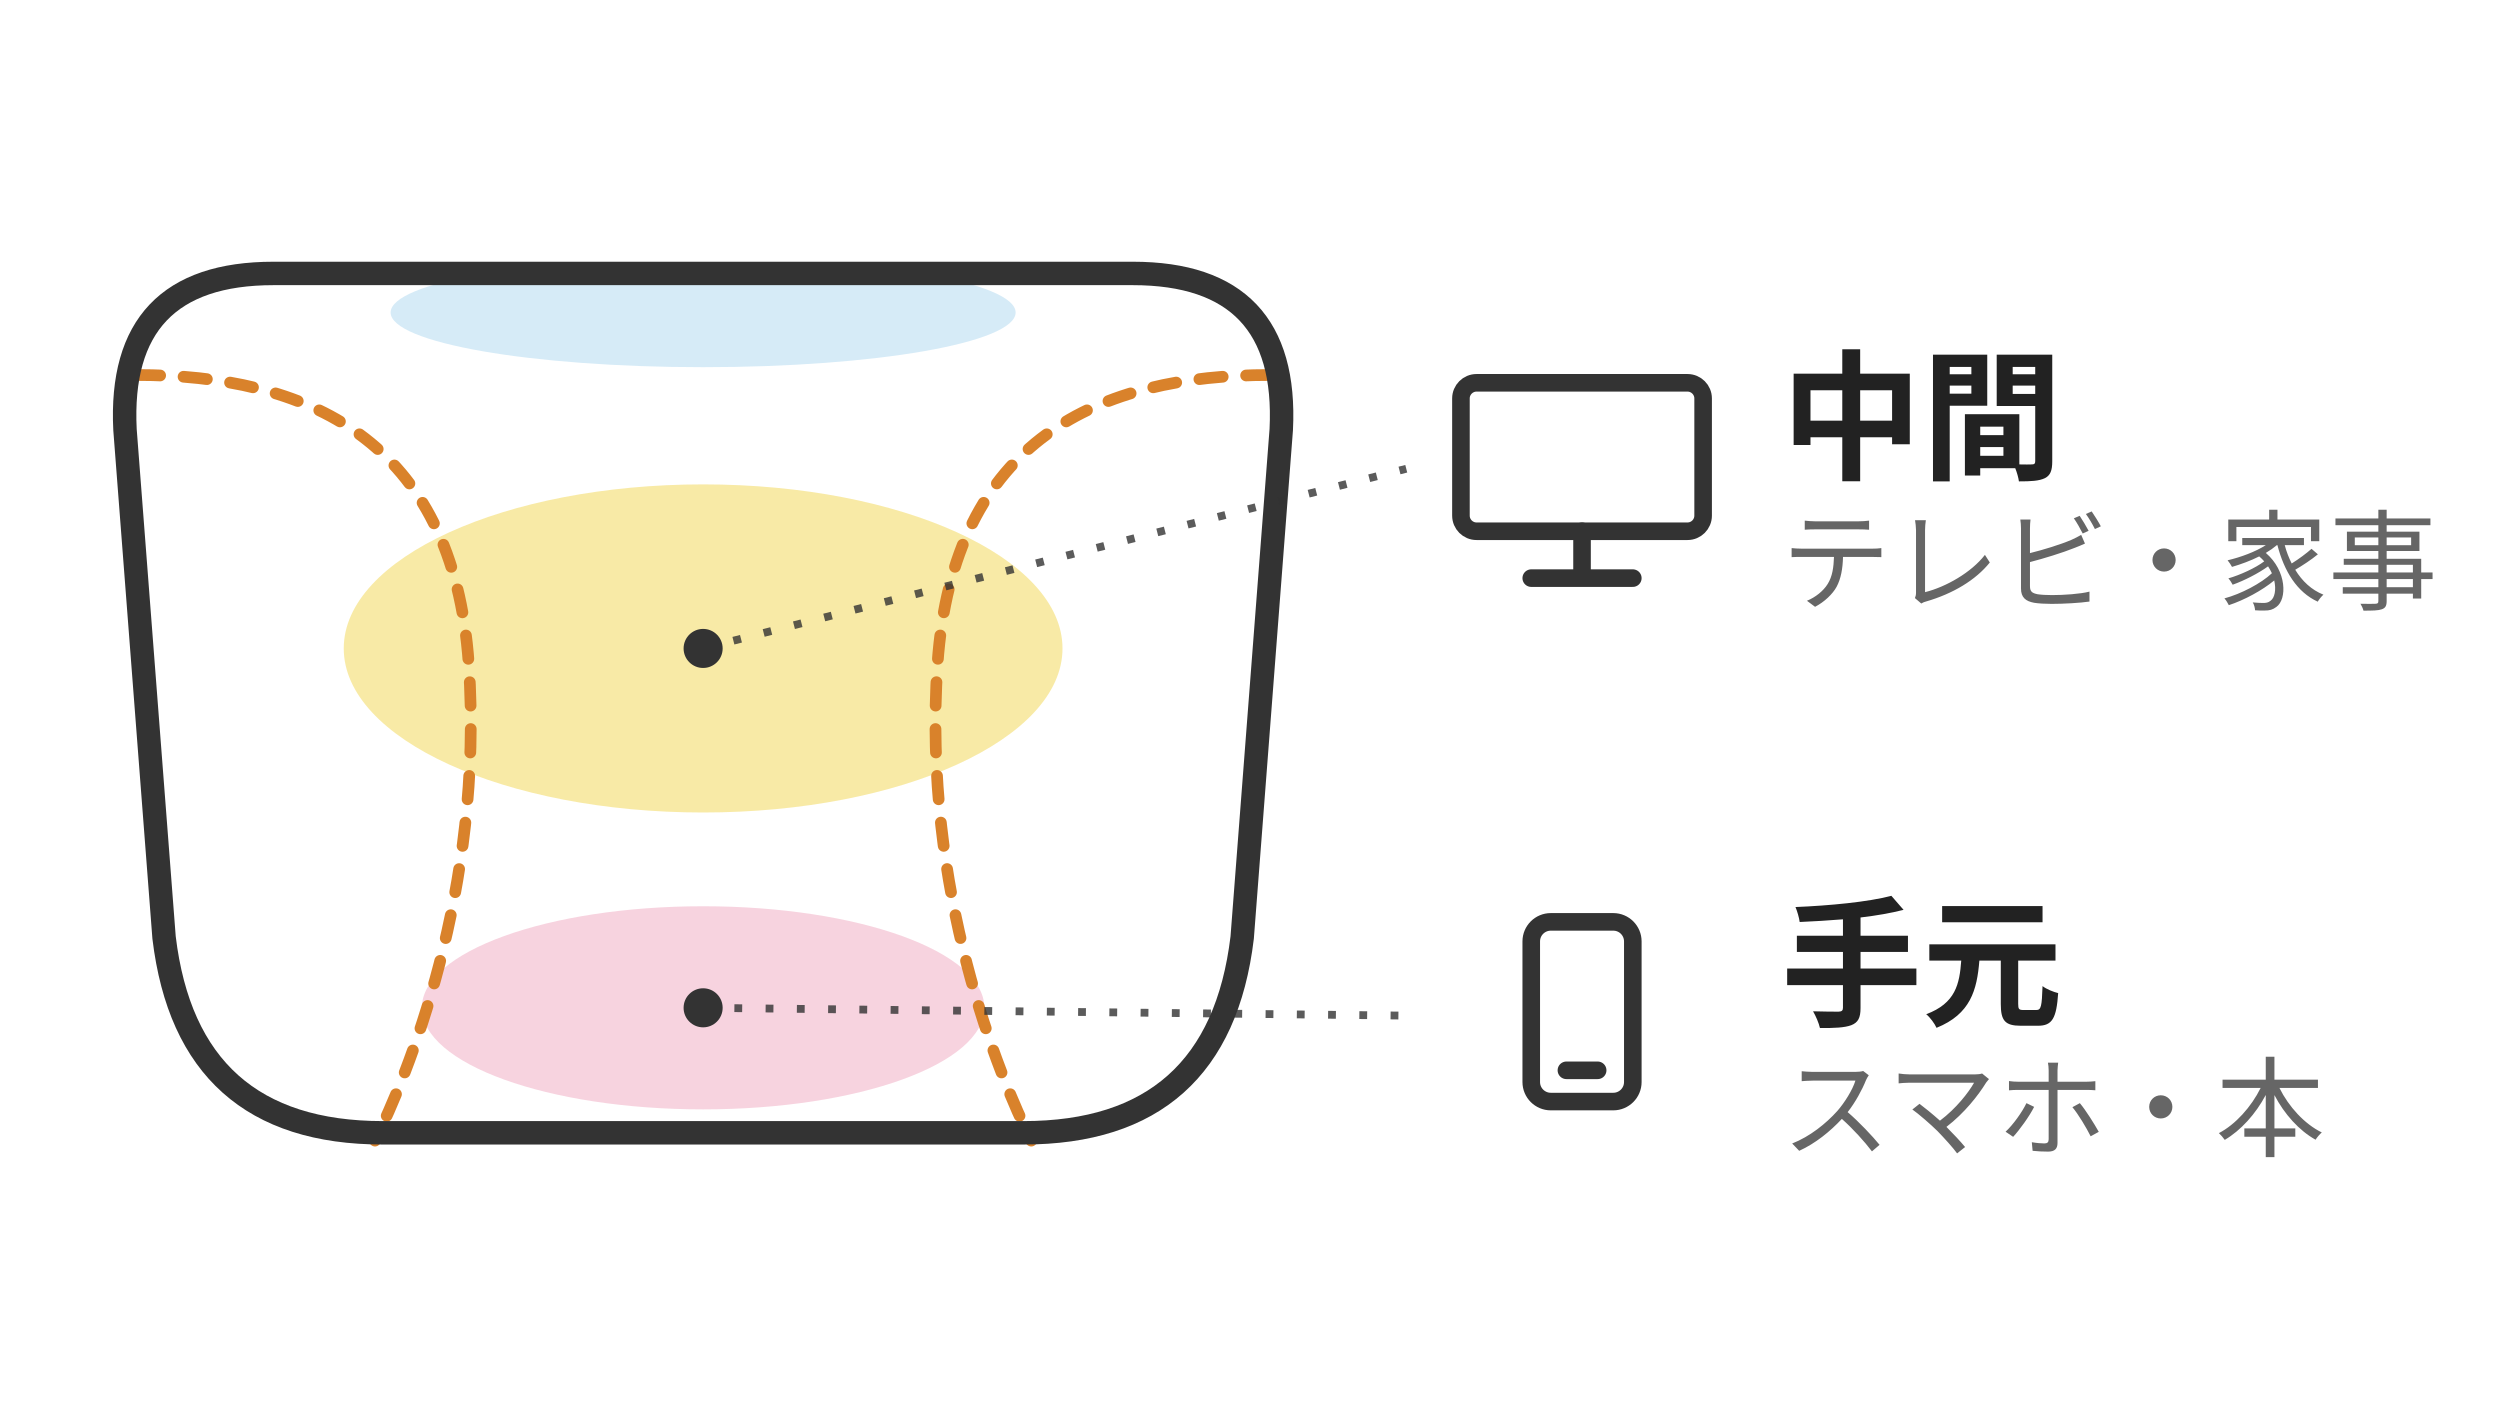
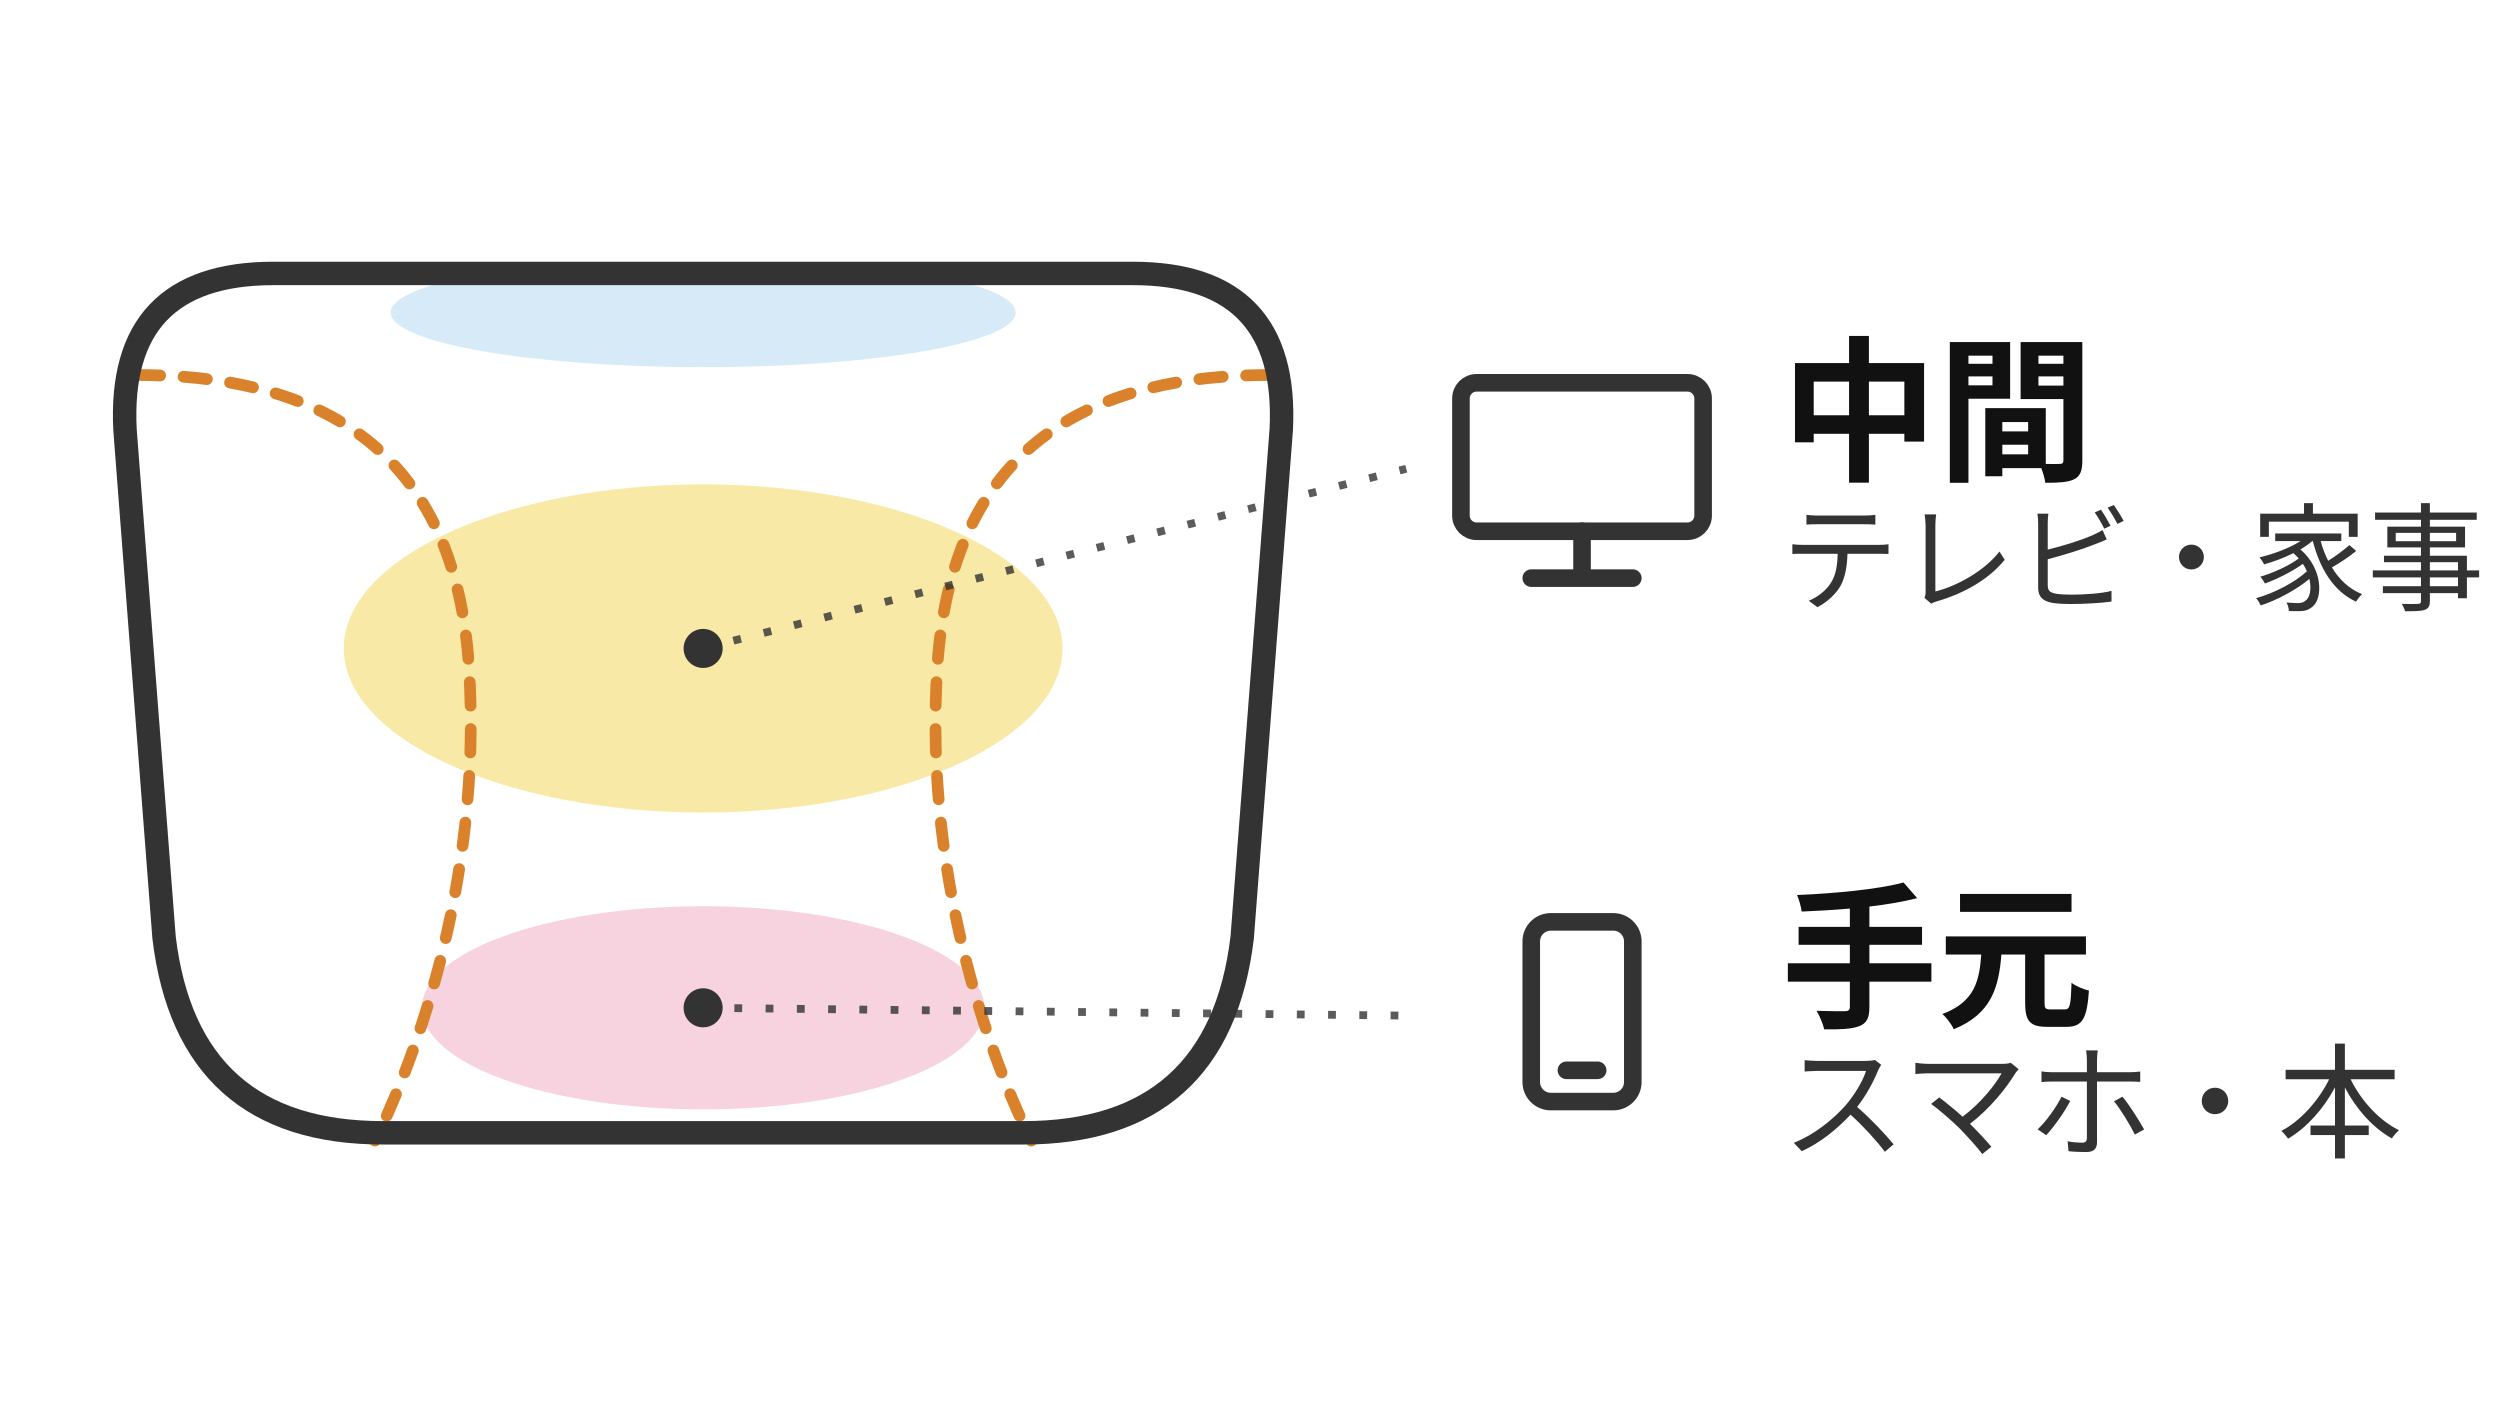
<svg xmlns="http://www.w3.org/2000/svg" width="640" height="360" viewBox="0 0 640 360">
  <defs>
    <clipPath id="l">
      <path d="M70,70 H290 Q330,70 328,110 L318,240 Q312,290 262,290 H98 Q48,290 42,240 L32,110 Q30,70 70,70 Z" />
    </clipPath>
  </defs>
  <g clip-path="url(#l)">
    <ellipse cx="180" cy="80" rx="80" ry="14" fill="#D6EBF7" />
    <ellipse cx="180" cy="166" rx="92" ry="42" fill="#F8EAA6" />
    <ellipse cx="180" cy="258" rx="72" ry="26" fill="#F7D3DF" />
  </g>
  <g fill="none" stroke="#D9822B" stroke-width="3" stroke-dasharray="6 6" stroke-linecap="round">
    <path d="M35,96 C78,96 116,112 120,170 S104,276 96,292" />
    <path d="M325,96 C282,96 244,112 240,170 S256,276 264,292" />
  </g>
  <path d="M70,70 H290 Q330,70 328,110 L318,240 Q312,290 262,290 H98 Q48,290 42,240 L32,110 Q30,70 70,70 Z" fill="none" stroke="#333333" stroke-width="6" stroke-linejoin="round" />
  <path d="M180,166 L360,120 M180,258 L360,260" fill="none" stroke="#333333" stroke-width="2" stroke-dasharray="2 6" stroke-opacity=".8" />
  <circle cx="180" cy="166" r="5" fill="#333333" />
  <circle cx="180" cy="258" r="5" fill="#333333" />
  <g fill="none" stroke="#333333" stroke-width="4.5" stroke-linecap="round" stroke-linejoin="round">
    <rect x="374" y="98" width="62" height="38" rx="4" />
    <path d="M405,136 V146 M392,148 H418" />
    <rect x="392" y="236" width="26" height="46" rx="5" />
    <path d="M401,274 H409" />
  </g>
  <g font-family="'Noto Sans JP', sans-serif" font-weight="700">
-     <text x="456" y="120" font-size="36" fill="#222222">中間</text>
-     <text x="456" y="154" font-size="28" fill="#666" font-weight="400">テレビ・家事</text>
-     <text x="456" y="260" font-size="36" fill="#222222">手元</text>
-     <text x="456" y="294" font-size="28" fill="#666" font-weight="400">スマホ・本</text>
+     <text x="456" y="120" font-size="40" fill="#111111">中間</text>
+     <text x="456" y="154" font-size="30" fill="#333" font-weight="500">テレビ・家事</text>
+     <text x="456" y="260" font-size="40" fill="#111111">手元</text>
+     <text x="456" y="294" font-size="32" fill="#333" font-weight="500">スマホ・本</text>
  </g>
</svg>
